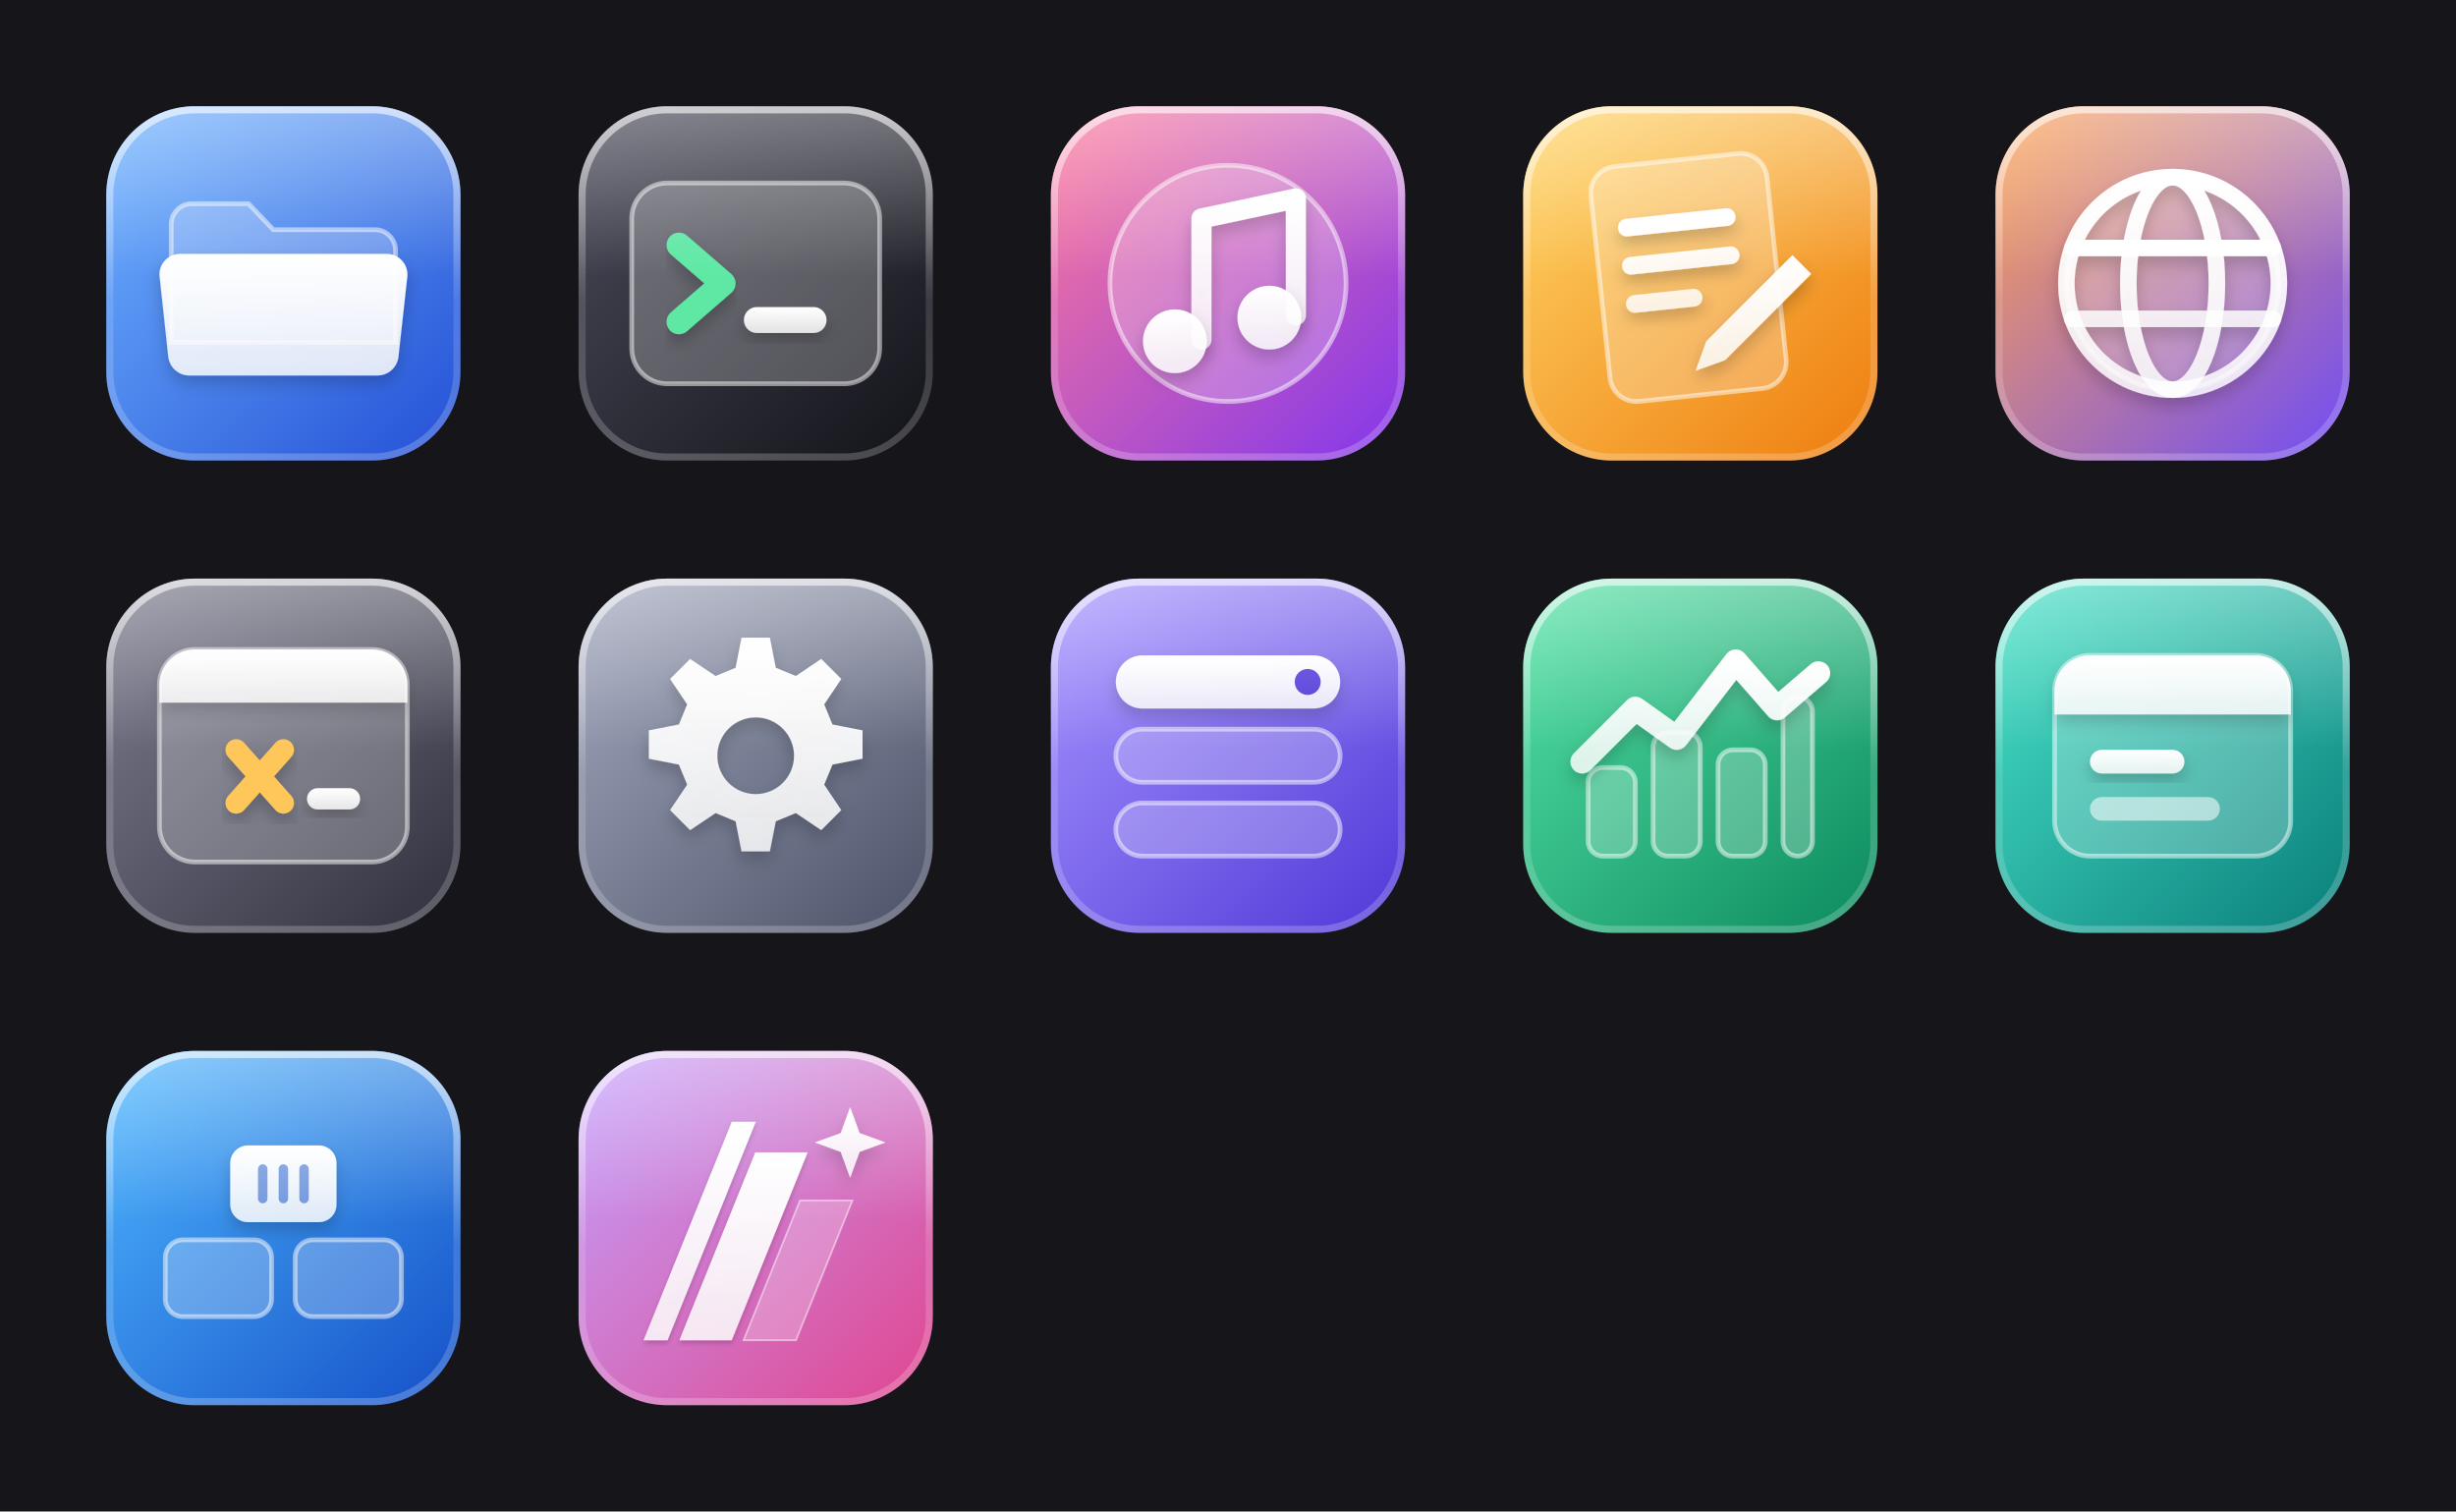
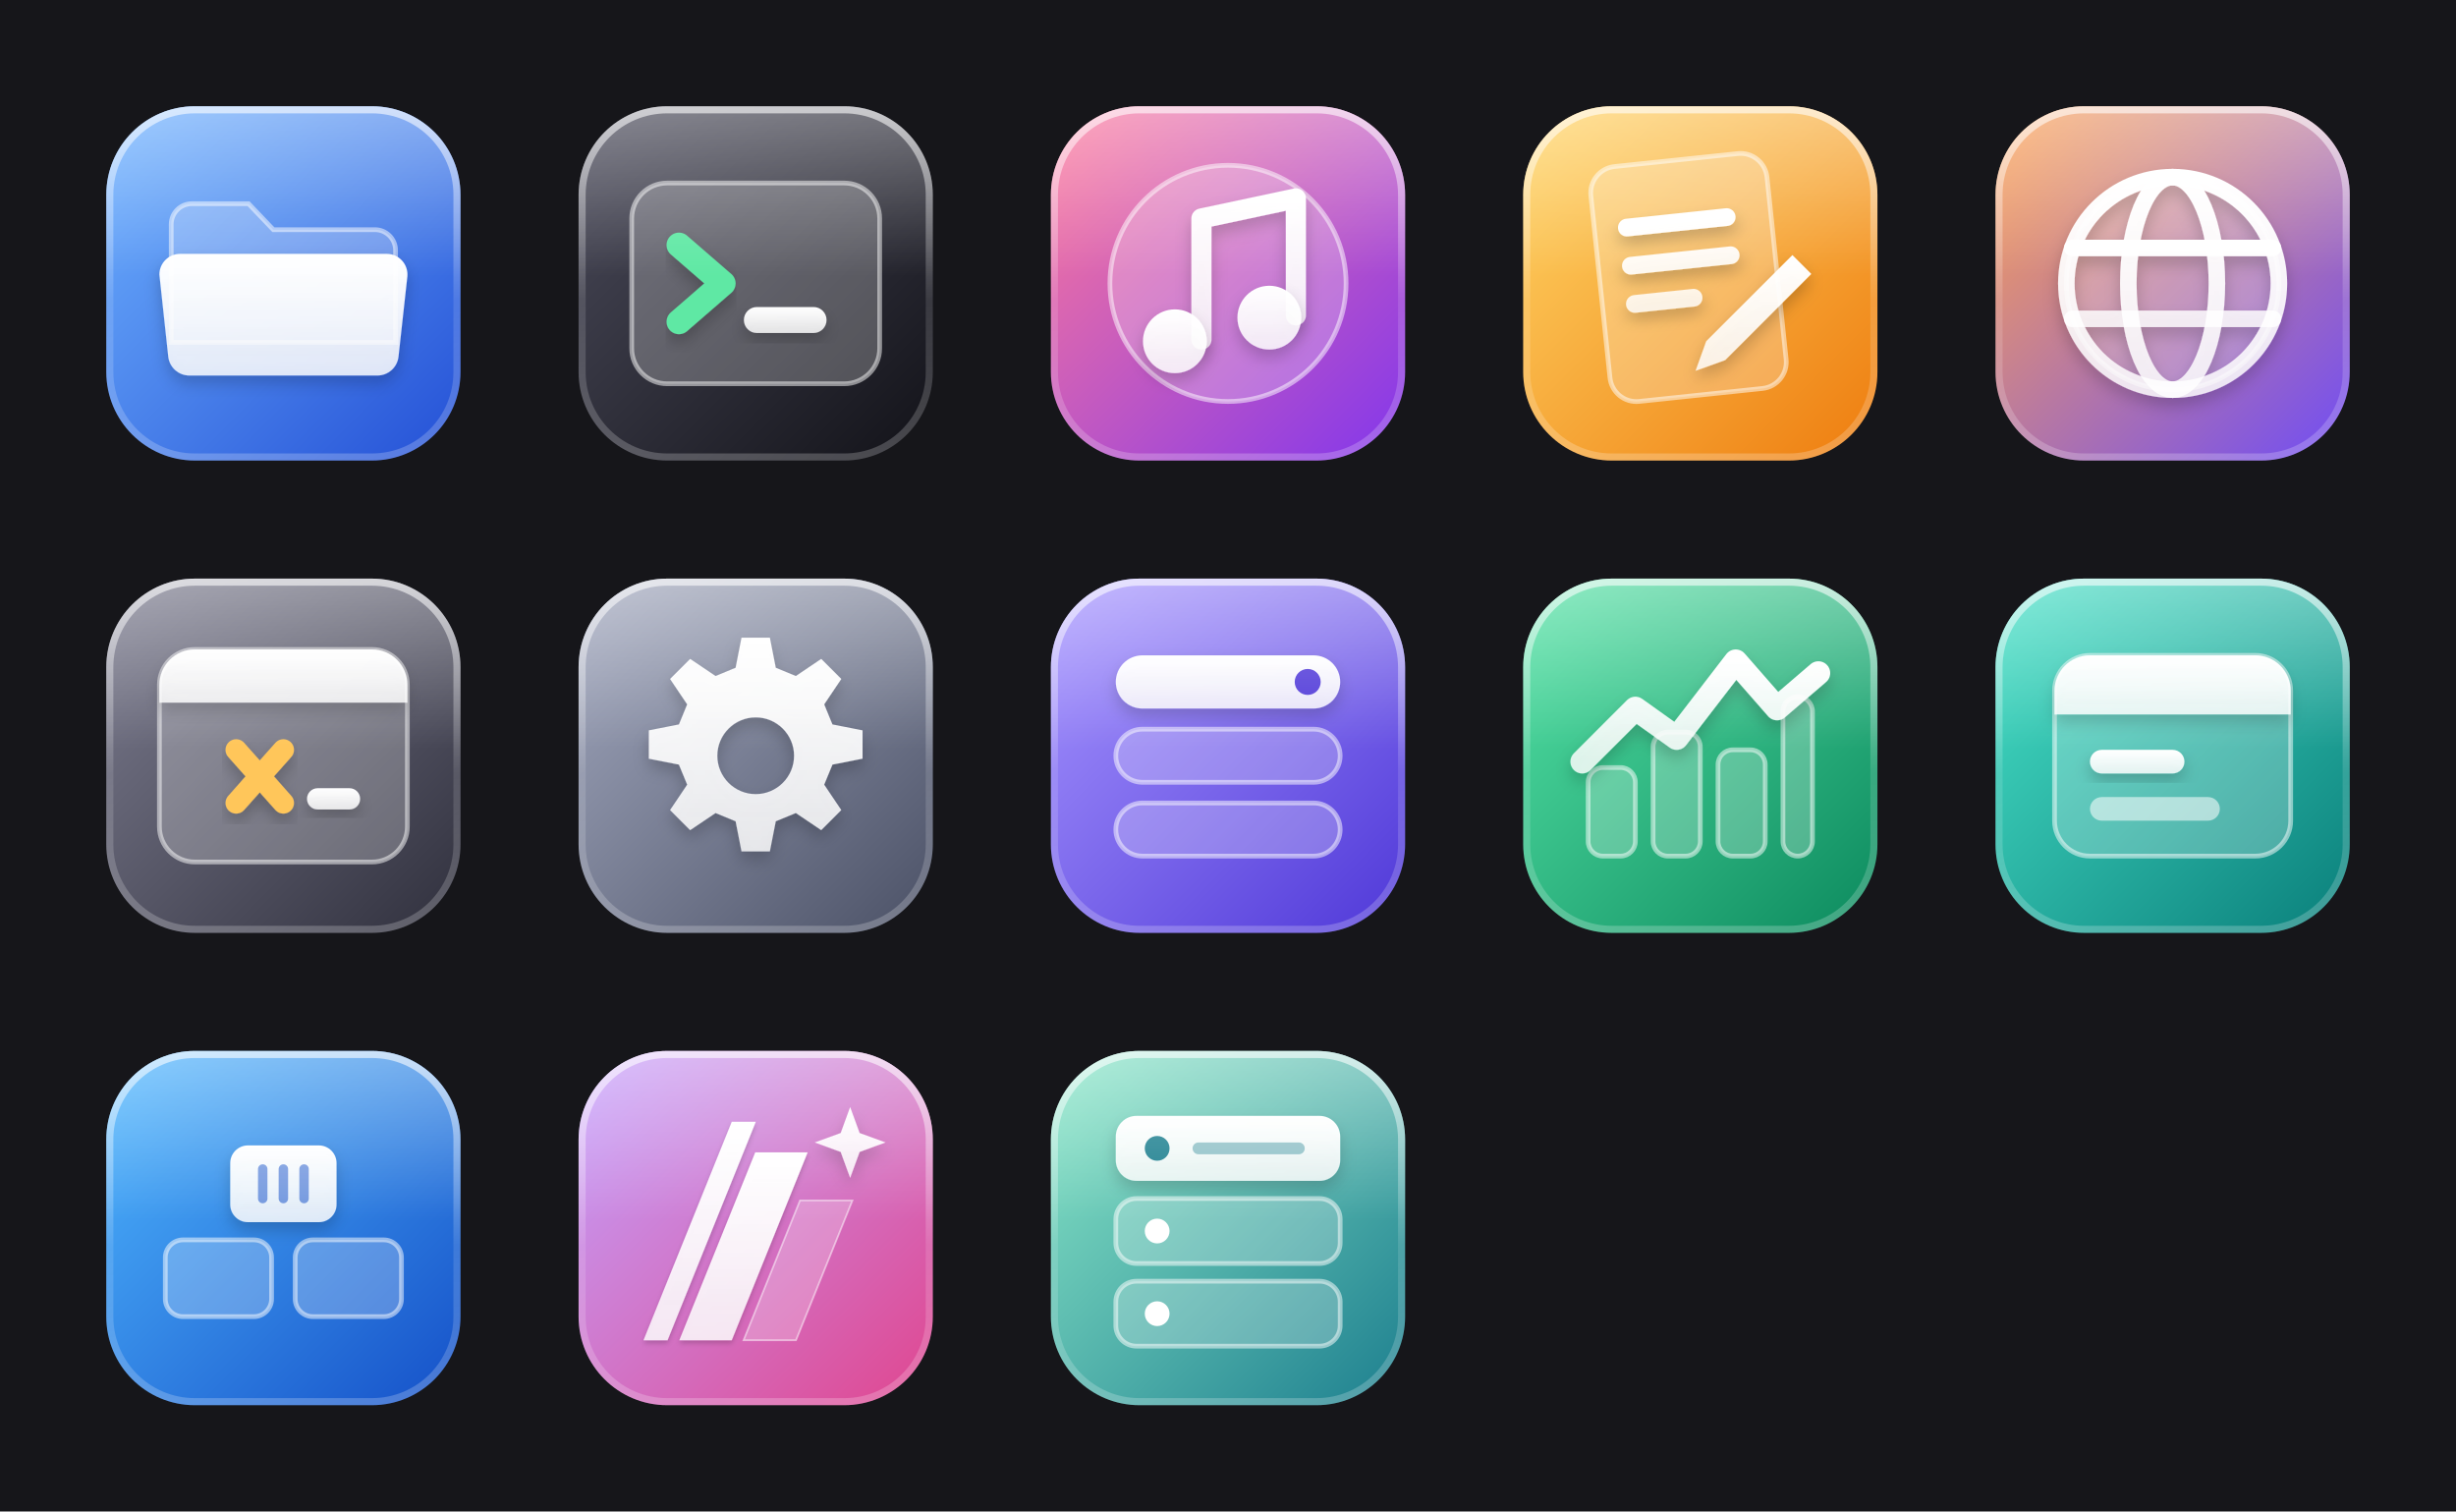
<svg xmlns="http://www.w3.org/2000/svg" width="416" height="256" viewBox="0 0 416 256">
  <rect width="416" height="256" fill="#16161a" />
  <defs>
    <linearGradient id="ag-front" x1="0" y1="0" x2="0" y2="1">
      <stop offset="0" stop-color="#fff" />
      <stop offset="1" stop-color="#fff" stop-opacity=".82" />
    </linearGradient>
    <filter id="ag-drop" x="-30%" y="-30%" width="160%" height="170%">
      <feDropShadow dx="0" dy="1.4" stdDeviation="1.3" flood-color="#000" flood-opacity=".22" />
    </filter>
    <linearGradient id="ag-sheen" x1="0" y1="0" x2="0" y2="1">
      <stop offset="0" stop-color="#fff" stop-opacity=".34" />
      <stop offset=".48" stop-color="#fff" stop-opacity="0" />
    </linearGradient>
    <linearGradient id="ag-rim" x1="0" y1="0" x2="0" y2="1">
      <stop offset="0" stop-color="#fff" stop-opacity=".6" />
      <stop offset=".55" stop-color="#fff" stop-opacity=".12" />
      <stop offset="1" stop-color="#fff" stop-opacity=".22" />
    </linearGradient>
    <clipPath id="ag-tile">
      <rect x="2" y="2" width="60" height="60" rx="15" />
    </clipPath>
    <linearGradient id="ag-files" x1="0" y1="0" x2="1" y2="1">
      <stop offset="0" stop-color="#6fb3ff" />
      <stop offset="1" stop-color="#2450d6" />
    </linearGradient>
    <linearGradient id="ag-terminal" x1="0" y1="0" x2="1" y2="1">
      <stop offset="0" stop-color="#4c4c5c" />
      <stop offset="1" stop-color="#121218" />
    </linearGradient>
    <linearGradient id="ag-music" x1="0" y1="0" x2="1" y2="1">
      <stop offset="0" stop-color="#ff7a98" />
      <stop offset="1" stop-color="#8236ec" />
    </linearGradient>
    <linearGradient id="ag-editor" x1="0" y1="0" x2="1" y2="1">
      <stop offset="0" stop-color="#ffd666" />
      <stop offset="1" stop-color="#ee7c0e" />
    </linearGradient>
    <linearGradient id="ag-web" x1="0" y1="0" x2="1" y2="1">
      <stop offset="0" stop-color="#ffa44f" />
      <stop offset="1" stop-color="#6f4cf6" />
    </linearGradient>
    <linearGradient id="ag-xterm" x1="0" y1="0" x2="1" y2="1">
      <stop offset="0" stop-color="#7d7d90" />
      <stop offset="1" stop-color="#30303d" />
    </linearGradient>
    <linearGradient id="ag-settings" x1="0" y1="0" x2="1" y2="1">
      <stop offset="0" stop-color="#a3a9bf" />
      <stop offset="1" stop-color="#4b5166" />
    </linearGradient>
    <linearGradient id="ag-tasks" x1="0" y1="0" x2="1" y2="1">
      <stop offset="0" stop-color="#a796ff" />
      <stop offset="1" stop-color="#4f38d8" />
    </linearGradient>
    <linearGradient id="ag-monitor" x1="0" y1="0" x2="1" y2="1">
      <stop offset="0" stop-color="#55e3a6" />
      <stop offset="1" stop-color="#0c8a5e" />
    </linearGradient>
    <linearGradient id="ag-window" x1="0" y1="0" x2="1" y2="1">
      <stop offset="0" stop-color="#48e2c8" />
      <stop offset="1" stop-color="#0a7f7b" />
    </linearGradient>
    <linearGradient id="ag-docker" x1="0" y1="0" x2="1" y2="1">
      <stop offset="0" stop-color="#4fb8ff" />
      <stop offset="1" stop-color="#1550c8" />
    </linearGradient>
    <linearGradient id="ag-welcome" x1="0" y1="0" x2="1" y2="1">
      <stop offset="0" stop-color="#c3a2ff" />
      <stop offset="1" stop-color="#e0468f" />
+     </linearGradient>
+     <linearGradient id="ag-services" x1="0" y1="0" x2="1" y2="1">
+       <stop offset="0" stop-color="#8be8c8" />
+       <stop offset="1" stop-color="#1d7f8f" />
    </linearGradient>
  </defs>
  <symbol id="app-files" viewBox="0 0 64 64">
    <rect x="2" y="2" width="60" height="60" rx="15" fill="url(#ag-files)" />
    <path d="M13 22a3.5 3.5 0 0 1 3.5-3.5h9.6l4.2 4.4h17.2a3.5 3.5 0 0 1 3.5 3.5V42H13z" fill="#fff" fill-opacity=".24" stroke="#fff" stroke-opacity=".5" stroke-width=".8" />
    <path d="M11 30.5a3.5 3.5 0 0 1 3.5-3.5h35a3.5 3.5 0 0 1 3.5 3.8l-1.5 13.6a3.6 3.6 0 0 1-3.6 3.2H16.1a3.6 3.6 0 0 1-3.6-3.2z" fill="url(#ag-front)" filter="url(#ag-drop)" />
    <rect x="2" y="2" width="60" height="60" rx="15" fill="url(#ag-sheen)" />
    <rect x="2.6" y="2.6" width="58.8" height="58.8" rx="14.4" fill="none" stroke="url(#ag-rim)" stroke-width="1.2" />
  </symbol>
  <symbol id="app-terminal" viewBox="0 0 64 64">
    <rect x="2" y="2" width="60" height="60" rx="15" fill="url(#ag-terminal)" />
    <rect x="11" y="15" width="42" height="34" rx="6" fill="#fff" fill-opacity=".24" stroke="#fff" stroke-opacity=".5" stroke-width=".8" />
    <path d="M19 25.5l7.5 6.5-7.5 6.5" fill="none" stroke="#5ee8a4" stroke-width="4.2" stroke-linecap="round" stroke-linejoin="round" filter="url(#ag-drop)" />
    <rect x="30" y="36" width="14" height="4.4" rx="2.2" fill="url(#ag-front)" filter="url(#ag-drop)" />
    <rect x="2" y="2" width="60" height="60" rx="15" fill="url(#ag-sheen)" />
    <rect x="2.6" y="2.6" width="58.8" height="58.8" rx="14.4" fill="none" stroke="url(#ag-rim)" stroke-width="1.2" />
  </symbol>
  <symbol id="app-music" viewBox="0 0 64 64">
    <rect x="2" y="2" width="60" height="60" rx="15" fill="url(#ag-music)" />
    <circle cx="32" cy="32" r="20" fill="#fff" fill-opacity=".24" stroke="#fff" stroke-opacity=".5" stroke-width=".8" />
    <path d="M27.5 41.5V21l16-3.4v19.8" fill="none" stroke="url(#ag-front)" stroke-linecap="round" stroke-linejoin="round" filter="url(#ag-drop)" stroke-width="3.4" />
    <circle cx="23" cy="41.8" r="5.4" fill="url(#ag-front)" filter="url(#ag-drop)" />
    <circle cx="39" cy="37.8" r="5.4" fill="url(#ag-front)" filter="url(#ag-drop)" />
    <rect x="2" y="2" width="60" height="60" rx="15" fill="url(#ag-sheen)" />
    <rect x="2.6" y="2.6" width="58.8" height="58.8" rx="14.4" fill="none" stroke="url(#ag-rim)" stroke-width="1.2" />
  </symbol>
  <symbol id="app-editor" viewBox="0 0 64 64">
    <rect x="2" y="2" width="60" height="60" rx="15" fill="url(#ag-editor)" />
    <rect x="15" y="11" width="30" height="40" rx="4.5" fill="#fff" fill-opacity=".24" stroke="#fff" stroke-opacity=".5" stroke-width=".8" transform="rotate(-6 30 31)" />
    <path d="M20.5 21.5h17M20.5 28h17M20.5 34.5h10" fill="none" stroke="url(#ag-front)" stroke-linecap="round" stroke-linejoin="round" filter="url(#ag-drop)" stroke-width="3" transform="rotate(-6 30 31)" />
    <path d="M47.6 27.2l3.2 3.2-14.6 14.6-5 1.8 1.8-5z" fill="url(#ag-front)" filter="url(#ag-drop)" />
    <rect x="2" y="2" width="60" height="60" rx="15" fill="url(#ag-sheen)" />
    <rect x="2.6" y="2.6" width="58.8" height="58.8" rx="14.4" fill="none" stroke="url(#ag-rim)" stroke-width="1.2" />
  </symbol>
  <symbol id="app-web" viewBox="0 0 64 64">
    <rect x="2" y="2" width="60" height="60" rx="15" fill="url(#ag-web)" />
    <circle cx="32" cy="32" r="18" fill="#fff" fill-opacity=".24" stroke="#fff" stroke-opacity=".5" stroke-width=".8" />
    <g fill="none" stroke="url(#ag-front)" stroke-linecap="round" stroke-linejoin="round" filter="url(#ag-drop)" stroke-width="2.8">
      <ellipse cx="32" cy="32" rx="7.5" ry="18" />
      <path d="M15 26h34M15 38h34" />
      <circle cx="32" cy="32" r="18" />
    </g>
    <rect x="2" y="2" width="60" height="60" rx="15" fill="url(#ag-sheen)" />
    <rect x="2.6" y="2.6" width="58.8" height="58.8" rx="14.4" fill="none" stroke="url(#ag-rim)" stroke-width="1.2" />
  </symbol>
  <symbol id="app-xterm" viewBox="0 0 64 64">
    <rect x="2" y="2" width="60" height="60" rx="15" fill="url(#ag-xterm)" />
    <rect x="11" y="14" width="42" height="36" rx="6" fill="#fff" fill-opacity=".24" stroke="#fff" stroke-opacity=".5" stroke-width=".8" />
    <path d="M11 20a6 6 0 0 1 6-6h30a6 6 0 0 1 6 6v3H11z" fill="url(#ag-front)" filter="url(#ag-drop)" />
    <path d="M24 31l8 9M32 31l-8 9" stroke="#ffc65a" stroke-width="3.6" stroke-linecap="round" filter="url(#ag-drop)" />
    <rect x="36" y="37.5" width="9" height="3.6" rx="1.8" fill="url(#ag-front)" filter="url(#ag-drop)" />
    <rect x="2" y="2" width="60" height="60" rx="15" fill="url(#ag-sheen)" />
    <rect x="2.6" y="2.6" width="58.8" height="58.8" rx="14.4" fill="none" stroke="url(#ag-rim)" stroke-width="1.2" />
  </symbol>
  <symbol id="app-settings" viewBox="0 0 64 64">
    <rect x="2" y="2" width="60" height="60" rx="15" fill="url(#ag-settings)" />
    <path d="M29.6 12h4.8l1 5.1 3.4 1.4 4.3-2.9 3.4 3.4-2.9 4.3 1.4 3.4 5.1 1v4.8l-5.1 1-1.4 3.4 2.9 4.3-3.4 3.4-4.3-2.9-3.4 1.4-1 5.1h-4.8l-1-5.1-3.4-1.4-4.3 2.9-3.4-3.4 2.9-4.3-1.4-3.4-5.1-1v-4.8l5.1-1 1.4-3.4-2.9-4.3 3.4-3.4 4.3 2.9 3.4-1.4zM32 25.5a6.5 6.5 0 1 0 0 13 6.5 6.5 0 0 0 0-13z" fill-rule="evenodd" fill="url(#ag-front)" filter="url(#ag-drop)" />
    <rect x="2" y="2" width="60" height="60" rx="15" fill="url(#ag-sheen)" />
    <rect x="2.6" y="2.6" width="58.8" height="58.8" rx="14.4" fill="none" stroke="url(#ag-rim)" stroke-width="1.2" />
  </symbol>
  <symbol id="app-tasks" viewBox="0 0 64 64">
    <rect x="2" y="2" width="60" height="60" rx="15" fill="url(#ag-tasks)" />
    <rect x="13" y="15" width="38" height="9" rx="4.5" fill="url(#ag-front)" filter="url(#ag-drop)" />
    <rect x="13" y="27.5" width="38" height="9" rx="4.5" fill="#fff" fill-opacity=".24" stroke="#fff" stroke-opacity=".5" stroke-width=".8" />
    <rect x="13" y="40" width="38" height="9" rx="4.5" fill="#fff" fill-opacity=".24" stroke="#fff" stroke-opacity=".5" stroke-width=".8" />
    <circle cx="45.5" cy="19.5" r="2.2" fill="#4f38d8" />
    <rect x="2" y="2" width="60" height="60" rx="15" fill="url(#ag-sheen)" />
    <rect x="2.6" y="2.6" width="58.8" height="58.8" rx="14.4" fill="none" stroke="url(#ag-rim)" stroke-width="1.2" />
  </symbol>
  <symbol id="app-monitor" viewBox="0 0 64 64">
    <rect x="2" y="2" width="60" height="60" rx="15" fill="url(#ag-monitor)" />
    <rect x="13" y="34" width="8" height="15" rx="2.5" fill="#fff" fill-opacity=".24" stroke="#fff" stroke-opacity=".5" stroke-width=".8" />
    <rect x="24" y="28" width="8" height="21" rx="2.5" fill="#fff" fill-opacity=".24" stroke="#fff" stroke-opacity=".5" stroke-width=".8" />
    <rect x="35" y="31" width="8" height="18" rx="2.5" fill="#fff" fill-opacity=".24" stroke="#fff" stroke-opacity=".5" stroke-width=".8" />
    <rect x="46" y="22" width="5" height="27" rx="2.5" fill="#fff" fill-opacity=".24" stroke="#fff" stroke-opacity=".5" stroke-width=".8" />
    <path d="M12 33l9-9 7 5 10-13 7 8 7-6" fill="none" stroke="url(#ag-front)" stroke-linecap="round" stroke-linejoin="round" filter="url(#ag-drop)" stroke-width="4" />
    <rect x="2" y="2" width="60" height="60" rx="15" fill="url(#ag-sheen)" />
    <rect x="2.6" y="2.6" width="58.8" height="58.8" rx="14.4" fill="none" stroke="url(#ag-rim)" stroke-width="1.2" />
  </symbol>
  <symbol id="app-window" viewBox="0 0 64 64">
    <rect x="2" y="2" width="60" height="60" rx="15" fill="url(#ag-window)" />
    <rect x="12" y="15" width="40" height="34" rx="6" fill="#fff" fill-opacity=".24" stroke="#fff" stroke-opacity=".5" stroke-width=".8" />
    <path d="M12 21a6 6 0 0 1 6-6h28a6 6 0 0 1 6 6v4H12z" fill="url(#ag-front)" filter="url(#ag-drop)" />
    <rect x="18" y="31" width="16" height="4" rx="2" fill="url(#ag-front)" filter="url(#ag-drop)" />
    <rect x="18" y="39" width="22" height="4" rx="2" fill="#fff" fill-opacity=".55" />
    <rect x="2" y="2" width="60" height="60" rx="15" fill="url(#ag-sheen)" />
    <rect x="2.6" y="2.6" width="58.8" height="58.8" rx="14.4" fill="none" stroke="url(#ag-rim)" stroke-width="1.2" />
  </symbol>
  <symbol id="app-docker" viewBox="0 0 64 64">
    <rect x="2" y="2" width="60" height="60" rx="15" fill="url(#ag-docker)" />
    <rect x="12" y="34" width="18" height="13" rx="3" fill="#fff" fill-opacity=".24" stroke="#fff" stroke-opacity=".5" stroke-width=".8" />
    <rect x="34" y="34" width="18" height="13" rx="3" fill="#fff" fill-opacity=".24" stroke="#fff" stroke-opacity=".5" stroke-width=".8" />
    <rect x="23" y="18" width="18" height="13" rx="3" fill="url(#ag-front)" filter="url(#ag-drop)" />
    <path d="M28.5 22v5M32 22v5M35.5 22v5" stroke="#1550c8" stroke-opacity=".55" stroke-width="1.6" stroke-linecap="round" />
    <rect x="2" y="2" width="60" height="60" rx="15" fill="url(#ag-sheen)" />
    <rect x="2.6" y="2.6" width="58.8" height="58.8" rx="14.4" fill="none" stroke="url(#ag-rim)" stroke-width="1.2" />
  </symbol>
  <symbol id="app-welcome" viewBox="0 0 64 64">
    <rect x="2" y="2" width="60" height="60" rx="15" fill="url(#ag-welcome)" />
    <g transform="translate(13 14) scale(.37)">
      <path d="M71.64 36L95.64 36L69.79 100L45.79 100Z" fill="#fff" fill-opacity=".24" stroke="#fff" stroke-opacity=".5" stroke-width=".8" />
      <path d="M40.4 0L51.4 0L11 100L0 100Z" fill="url(#ag-front)" filter="url(#ag-drop)" />
      <path d="M51.14 14L75.14 14L40.39 100L16.39 100Z" fill="url(#ag-front)" filter="url(#ag-drop)" />
    </g>
    <path d="M48 11.5l1.6 4.4 4.4 1.6-4.4 1.6-1.6 4.4-1.6-4.4-4.4-1.6 4.4-1.6z" fill="url(#ag-front)" filter="url(#ag-drop)" />
+     <rect x="2" y="2" width="60" height="60" rx="15" fill="url(#ag-sheen)" />
+     <rect x="2.6" y="2.6" width="58.8" height="58.8" rx="14.4" fill="none" stroke="url(#ag-rim)" stroke-width="1.2" />
+   </symbol>
+   <symbol id="app-services" viewBox="0 0 64 64">
+     <rect x="2" y="2" width="60" height="60" rx="15" fill="url(#ag-services)" />
+     <rect x="13" y="13" width="38" height="11" rx="3.5" fill="url(#ag-front)" filter="url(#ag-drop)" />
+     <rect x="13" y="27" width="38" height="11" rx="3.5" fill="#fff" fill-opacity=".24" stroke="#fff" stroke-opacity=".5" stroke-width=".8" />
+     <rect x="13" y="41" width="38" height="11" rx="3.5" fill="#fff" fill-opacity=".24" stroke="#fff" stroke-opacity=".5" stroke-width=".8" />
+     <circle cx="20" cy="18.5" r="2.1" fill="#1d7f8f" />
+     <path d="M27 18.5h17" stroke="#1d7f8f" stroke-opacity=".45" stroke-width="2" stroke-linecap="round" />
+     <circle cx="20" cy="32.5" r="2.1" fill="#fff" />
+     <circle cx="20" cy="46.5" r="2.1" fill="#fff" />
    <rect x="2" y="2" width="60" height="60" rx="15" fill="url(#ag-sheen)" />
    <rect x="2.6" y="2.6" width="58.8" height="58.8" rx="14.4" fill="none" stroke="url(#ag-rim)" stroke-width="1.2" />
  </symbol>
  <use href="#app-files" x="16" y="16" width="64" height="64" />
  <use href="#app-terminal" x="96" y="16" width="64" height="64" />
  <use href="#app-music" x="176" y="16" width="64" height="64" />
  <use href="#app-editor" x="256" y="16" width="64" height="64" />
  <use href="#app-web" x="336" y="16" width="64" height="64" />
  <use href="#app-xterm" x="16" y="96" width="64" height="64" />
  <use href="#app-settings" x="96" y="96" width="64" height="64" />
  <use href="#app-tasks" x="176" y="96" width="64" height="64" />
  <use href="#app-monitor" x="256" y="96" width="64" height="64" />
  <use href="#app-window" x="336" y="96" width="64" height="64" />
  <use href="#app-docker" x="16" y="176" width="64" height="64" />
  <use href="#app-welcome" x="96" y="176" width="64" height="64" />
+   <use href="#app-services" x="176" y="176" width="64" height="64" />
</svg>
